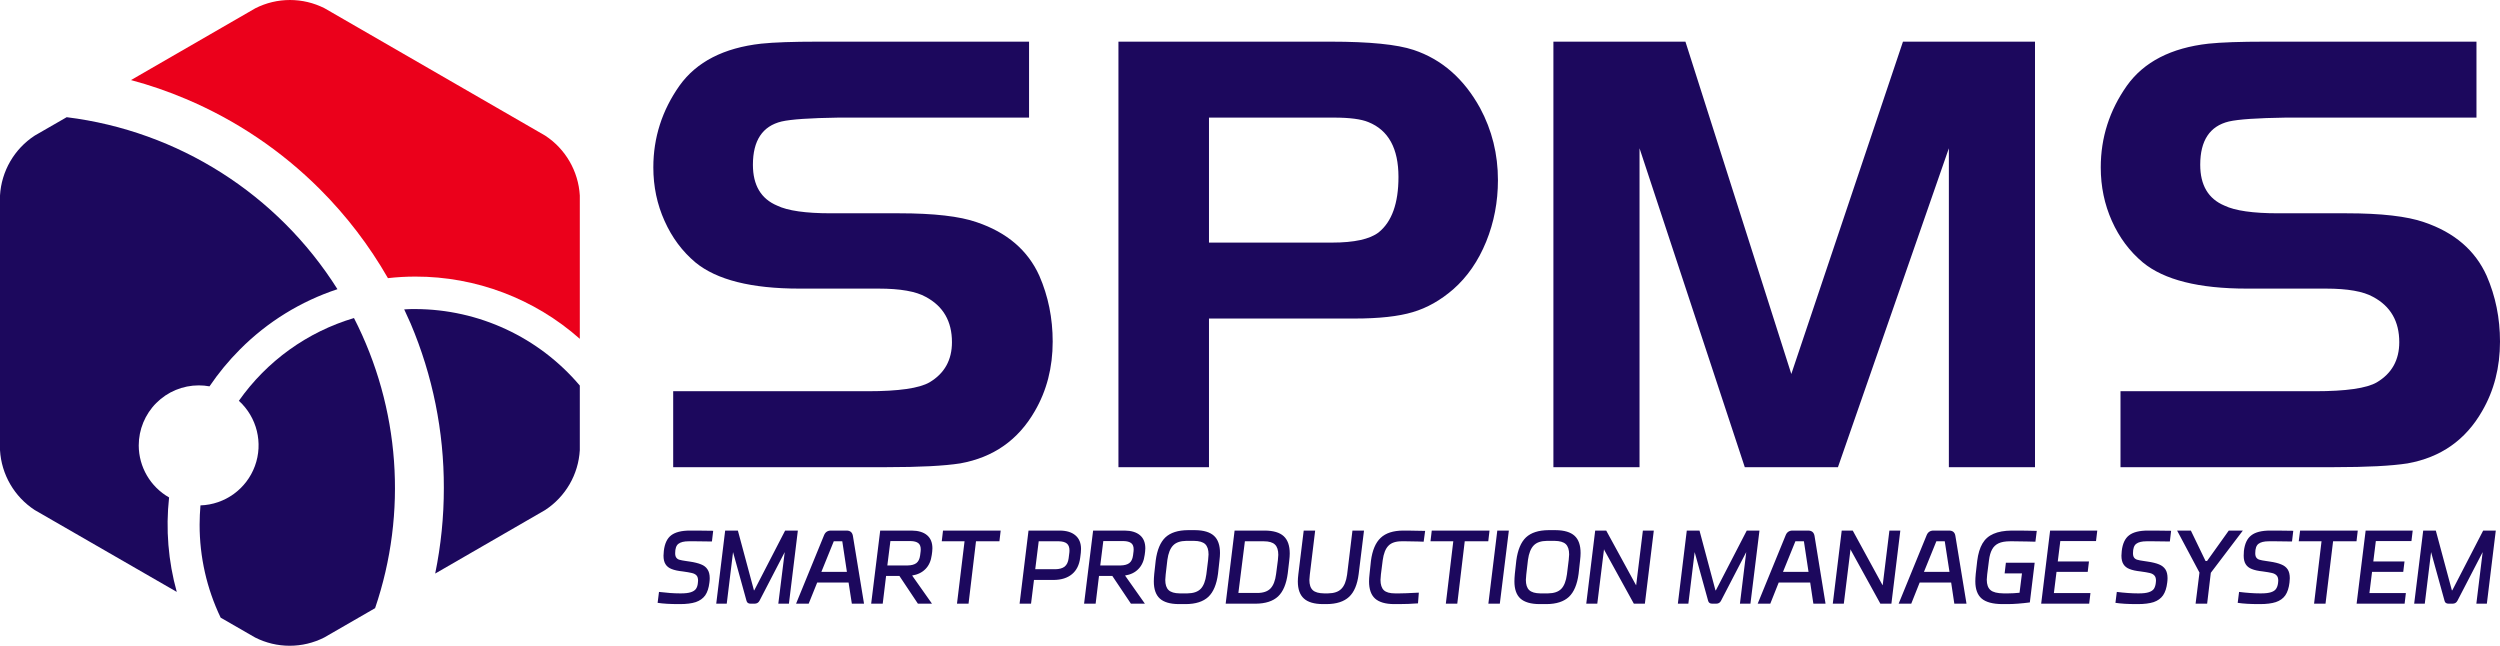
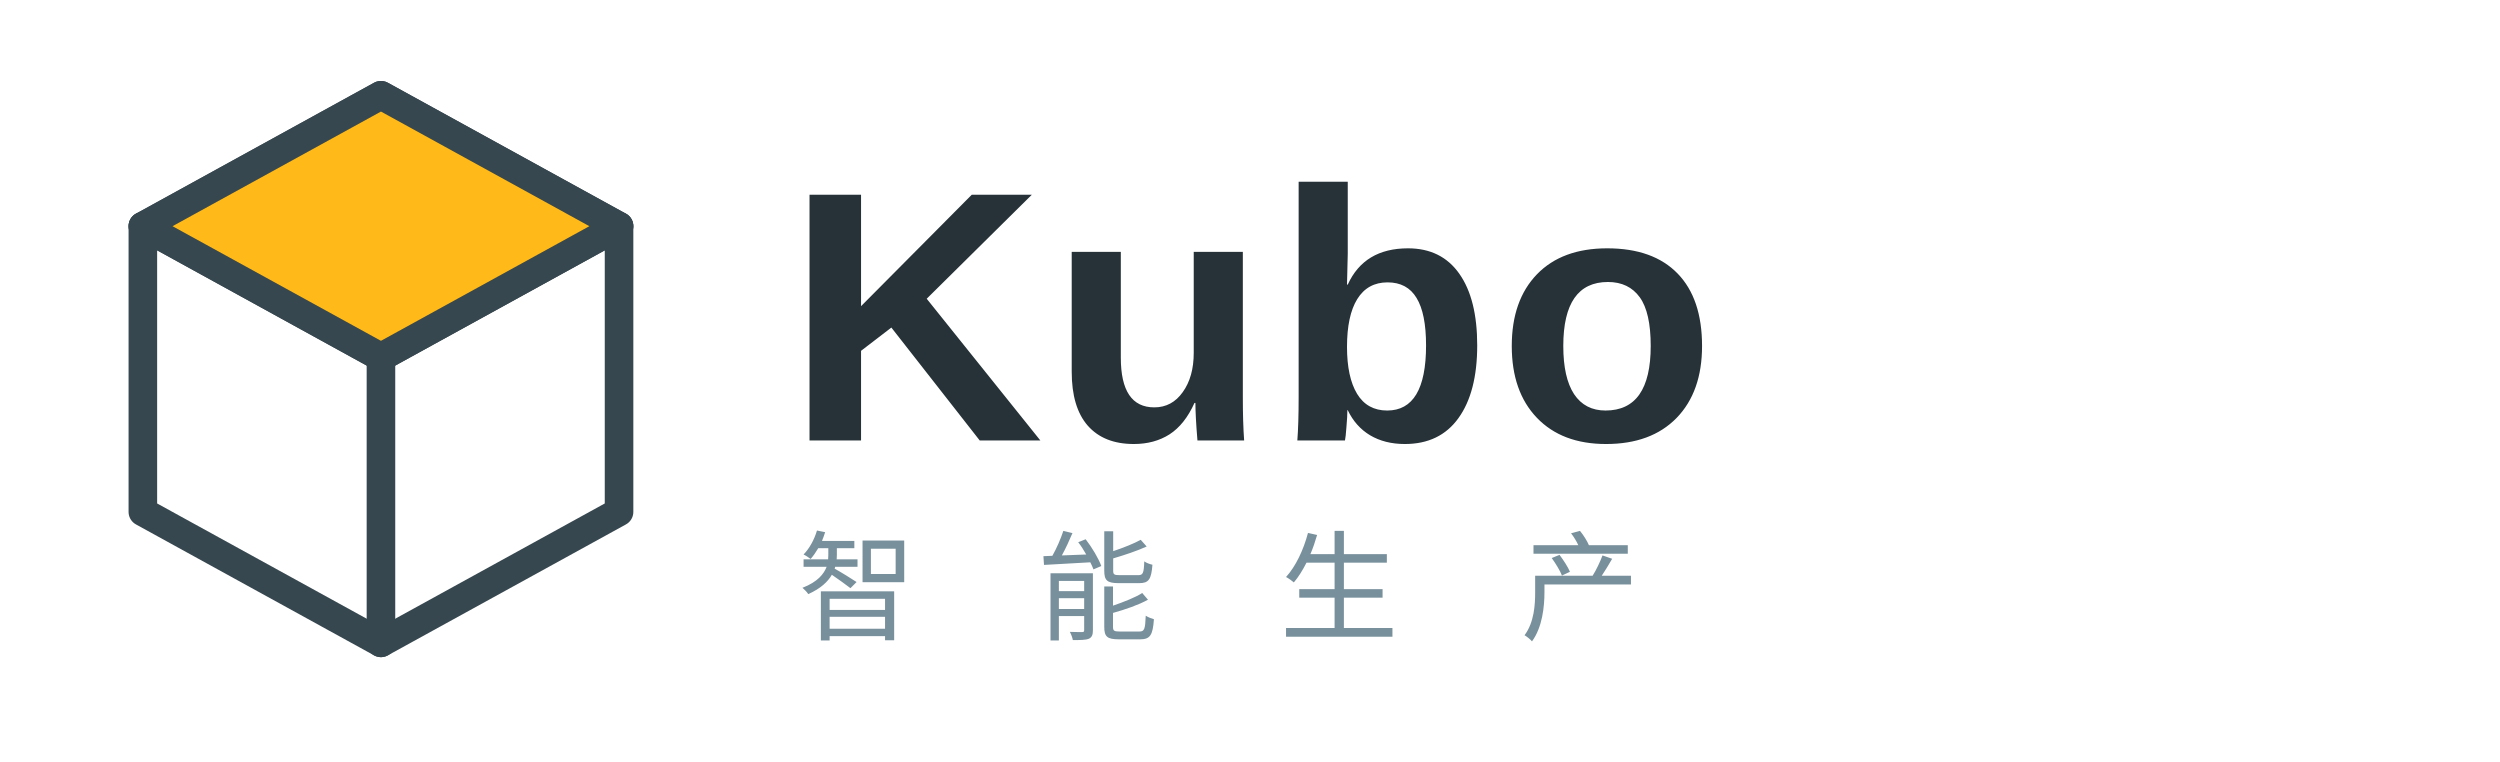
- <svg xmlns="http://www.w3.org/2000/svg" data-v-0dd9719b="" version="1.0" width="238.01" height="61.48">
-   <g data-v-0dd9719b="" fill="#1c085d" class="icon-text-wrapper icon-svg-group iconsvg">
-     <g class="iconsvg-imagesvg" transform="translate(0,0)">
-       <g>
-         <rect fill="#1c085d" fill-opacity="0" stroke-width="2" x="0" y="0" width="55.2" height="61.479" class="image-rect" />
-         <svg x="0" y="0" width="55.2" height="61.479" filtersec="colorsb8324988551" class="image-svg-svg primary" style="overflow: visible;">
-           <svg viewBox="0 -0.003 89.81 100.026">
-             <path d="M64.35 47.87c-.58 0-1.17 0-1.74.05.34.73.66 1.46 1 2.2a64.86 64.86 0 0 1 5.14 25.46 65.77 65.77 0 0 1-1.34 13.26L84.44 79a11.89 11.89 0 0 0 5.37-9.28v-10a33.48 33.48 0 0 0-25.46-11.85zM21.49 69a9.3 9.3 0 0 1 9.3-9.31 9.07 9.07 0 0 1 1.66.15 39.44 39.44 0 0 1 4.73-5.73 38.15 38.15 0 0 1 15.09-9.32 58 58 0 0 0-41.94-26.64L5.38 21A11.9 11.9 0 0 0 0 30.28v39.44A11.9 11.9 0 0 0 5.38 79l22 12.68a38.86 38.86 0 0 1-1.19-14.63 9.3 9.3 0 0 1-4.7-8.05z" fill="#1c085d" />
-             <path d="M84.44 21L50.28 1.28a11.86 11.86 0 0 0-10.73 0L20.29 12.4a64 64 0 0 1 8.49 2.92 65.23 65.23 0 0 1 20.79 14 65.61 65.61 0 0 1 10.52 13.76 37.62 37.62 0 0 1 4.26-.24 38.33 38.33 0 0 1 25.46 9.64v-22.2A11.92 11.92 0 0 0 84.44 21z" fill="#eb001b" />
-             <path d="M37 62.08a9.31 9.31 0 0 1-5.95 16.2c-.08 1-.13 2-.13 3a33.2 33.2 0 0 0 3.26 14.39l5.33 3.07a11.84 11.84 0 0 0 10.72 0l7.87-4.54a57.76 57.76 0 0 0-3.27-44.94A33.46 33.46 0 0 0 37 62.08z" fill="#1c085d" />
-           </svg>
-         </svg>
-       </g>
-     </g>
-     <g transform="translate(62.2,3.966265)">
-       <g data-gra="path-name" fill-rule="" class="tp-name iconsvg-namesvg" transform="translate(0,0)">
-         <g transform="scale(1)">
-           <g>
-             <path d="M24.29 0L3.95 0 3.95-7.23 22.47-7.23Q26.9-7.23 28.36-8.08L28.36-8.08Q30.49-9.35 30.49-11.9L30.49-11.9Q30.49-14.88 28-16.21L28-16.21Q26.6-17 23.5-17L23.5-17 15.97-17Q9.11-17 6.07-19.49L6.07-19.49Q4.19-21.07 3.13-23.44 2.06-25.81 2.06-28.54L2.06-28.54Q2.06-32.79 4.55-36.32L4.55-36.32Q6.98-39.72 12.33-40.32L12.33-40.32Q14.15-40.51 17.73-40.51L17.73-40.51 37.83-40.51 37.83-33.28 19.68-33.28Q15.61-33.22 14.27-32.91L14.27-32.91Q11.54-32.25 11.54-28.79L11.54-28.79Q11.54-25.87 13.85-24.9L13.85-24.9Q15.36-24.17 18.95-24.17L18.95-24.17 25.45-24.17Q30.43-24.17 32.85-23.32L32.85-23.32Q37.17-21.86 38.81-18.22L38.81-18.22Q40.08-15.3 40.08-11.96L40.08-11.96Q40.08-8.26 38.38-5.34L38.38-5.34Q36.01-1.21 31.28-0.36L31.28-0.36Q28.97 0 24.29 0L24.29 0ZM68.81-14.15L54.96-14.15 54.96 0 46.34 0 46.34-40.51 66.56-40.51Q72.09-40.51 74.45-39.72L74.45-39.72Q78.46-38.38 80.77-34.19L80.77-34.19Q82.47-31.03 82.47-27.33L82.47-27.33Q82.47-24.23 81.35-21.47 80.22-18.7 78.22-16.94L78.22-16.94Q76.4-15.36 74.36-14.76 72.33-14.15 68.81-14.15L68.81-14.15ZM54.96-33.28L54.96-21.38 66.68-21.38Q69.84-21.38 71.11-22.35L71.11-22.35Q73-23.87 73-27.63L73-27.63Q73-31.7 70.14-32.85L70.14-32.85Q69.11-33.28 66.86-33.28L66.86-33.28 54.96-33.28ZM87.75-40.51L100.32-40.51 110.4-8.87 121.03-40.51 133.6-40.51 133.6 0 125.4 0 125.4-30.36 114.84 0 105.97 0 95.95-30.36 95.95 0 87.75 0 87.75-40.51ZM162.09 0L141.74 0 141.74-7.23 160.26-7.23Q164.7-7.23 166.15-8.08L166.15-8.08Q168.28-9.35 168.28-11.9L168.28-11.9Q168.28-14.88 165.79-16.21L165.79-16.21Q164.39-17 161.3-17L161.3-17 153.77-17Q146.9-17 143.87-19.49L143.87-19.49Q141.98-21.07 140.92-23.44 139.86-25.81 139.86-28.54L139.86-28.54Q139.86-32.79 142.35-36.32L142.35-36.32Q144.78-39.72 150.12-40.32L150.12-40.32Q151.94-40.51 155.53-40.51L155.53-40.51 175.63-40.51 175.63-33.28 157.47-33.28Q153.4-33.22 152.06-32.91L152.06-32.91Q149.33-32.25 149.33-28.79L149.33-28.79Q149.33-25.87 151.64-24.9L151.64-24.9Q153.16-24.17 156.74-24.17L156.74-24.17 163.24-24.17Q168.22-24.17 170.65-23.32L170.65-23.32Q174.96-21.86 176.6-18.22L176.6-18.22Q177.87-15.3 177.87-11.96L177.87-11.96Q177.87-8.26 176.17-5.34L176.17-5.34Q173.81-1.21 169.07-0.36L169.07-0.36Q166.76 0 162.09 0L162.09 0Z" transform="translate(-2.06, 40.51)" />
-           </g>
-         </g>
-       </g>
-       <g data-gra="path-slogan" fill-rule="" class="tp-slogan iconsvg-slogansvg" fill="#1c085d" transform="translate(0.4049988,46.51)">
-         <g transform="scale(1, 1)">
-           <g transform="scale(1)">
-             <path d="M2.17 0.37L2.05 0.37Q0.83 0.37 0.05 0.25L0.05 0.25L0.18-0.79Q1.31-0.65 2.17-0.65L2.17-0.65L2.29-0.65Q2.87-0.65 3.21-0.76Q3.55-0.87 3.70-1.08Q3.85-1.30 3.88-1.63L3.88-1.63Q3.90-1.80 3.90-1.86L3.90-1.86Q3.90-2.19 3.76-2.35Q3.61-2.52 3.31-2.59Q3.02-2.66 2.44-2.74L2.44-2.74Q1.77-2.81 1.38-2.97Q0.99-3.12 0.80-3.43Q0.61-3.73 0.61-4.24L0.61-4.24Q0.61-4.44 0.64-4.69L0.64-4.69Q0.76-5.74 1.34-6.18Q1.93-6.63 3.13-6.63L3.13-6.63L3.78-6.63Q4.49-6.63 5.34-6.61L5.34-6.61L5.22-5.59Q4.73-5.59 4.47-5.60L4.47-5.60L3.66-5.61L3.01-5.61Q2.34-5.61 2.03-5.37Q1.72-5.14 1.72-4.48L1.72-4.48Q1.72-4.19 1.83-4.05Q1.94-3.90 2.13-3.85Q2.33-3.79 2.76-3.73L2.76-3.73Q2.85-3.72 3.10-3.68L3.10-3.68Q3.78-3.58 4.19-3.41Q4.60-3.25 4.80-2.93Q5.01-2.62 5.01-2.10L5.01-2.10Q5.01-1.90 4.98-1.68L4.98-1.68Q4.89-0.91 4.58-0.46Q4.26-0.02 3.68 0.18Q3.10 0.37 2.17 0.37L2.17 0.37ZM6.48-6.63L7.69-6.63L9.22-0.94L9.25-0.94L12.19-6.63L13.40-6.63L12.55 0.33L11.54 0.33L12.15-4.58L9.75 0.05Q9.60 0.33 9.28 0.33L9.28 0.33L8.90 0.33Q8.58 0.33 8.51 0.05L8.51 0.05L7.23-4.58L6.63 0.33L5.63 0.33L6.48-6.63ZM16.55-6.63L18.04-6.63Q18.55-6.63 18.64-6.13L18.64-6.13L19.70 0.33L18.54 0.33L18.23-1.68L15.24-1.68L14.43 0.33L13.23 0.33L15.90-6.20Q16.08-6.63 16.55-6.63L16.55-6.63ZM17.63-5.61L16.82-5.61L15.64-2.70L18.07-2.70L17.63-5.61ZM21.24-6.63L24.24-6.63Q25.19-6.62 25.70-6.19Q26.21-5.76 26.21-4.94L26.21-4.94Q26.21-4.84 26.19-4.62L26.19-4.62L26.15-4.31Q26.04-3.47 25.56-2.98Q25.08-2.48 24.28-2.35L24.28-2.35L26.17 0.33L24.83 0.33L23.07-2.31L21.80-2.31L21.48 0.33L20.38 0.33L21.24-6.63ZM21.92-3.31L23.86-3.31Q24.39-3.32 24.68-3.53Q24.97-3.75 25.04-4.26L25.04-4.26L25.09-4.66Q25.10-4.73 25.10-4.84L25.10-4.84Q25.10-5.26 24.86-5.44Q24.62-5.62 24.15-5.63L24.15-5.63L22.21-5.63L21.92-3.31ZM29.27-5.61L27.10-5.61L27.22-6.63L32.71-6.63L32.59-5.61L30.36-5.61L29.65 0.33L28.55 0.33L29.27-5.61ZM35.36-6.63L38.35-6.63Q39.31-6.62 39.83-6.17Q40.36-5.72 40.36-4.88L40.36-4.88Q40.36-4.65 40.34-4.52L40.34-4.52L40.28-4.04Q40.15-3.02 39.50-2.48Q38.85-1.94 37.77-1.93L37.77-1.93L35.88-1.93L35.60 0.33L34.51 0.33L35.36-6.63ZM36.00-2.95L37.92-2.95Q38.49-2.96 38.80-3.20Q39.11-3.45 39.18-3.99L39.18-3.99L39.25-4.55Q39.26-4.62 39.26-4.73L39.26-4.73Q39.26-5.18 39.02-5.39Q38.77-5.60 38.25-5.61L38.25-5.61L36.33-5.61L36.00-2.95ZM41.51-6.63L44.51-6.63Q45.46-6.62 45.97-6.19Q46.48-5.76 46.48-4.94L46.48-4.94Q46.48-4.84 46.46-4.62L46.46-4.62L46.42-4.31Q46.31-3.47 45.83-2.98Q45.36-2.48 44.55-2.35L44.55-2.35L46.44 0.33L45.11 0.33L43.34-2.31L42.07-2.31L41.75 0.33L40.65 0.33L41.51-6.63ZM42.19-3.31L44.13-3.31Q44.66-3.32 44.95-3.53Q45.24-3.75 45.31-4.26L45.31-4.26L45.36-4.66Q45.37-4.73 45.37-4.84L45.37-4.84Q45.37-5.26 45.13-5.44Q44.89-5.62 44.42-5.63L44.42-5.63L42.48-5.63L42.19-3.31ZM50.53-6.67L51.22-6.67Q52.44-6.66 53.02-6.13Q53.59-5.61 53.59-4.49L53.59-4.49Q53.59-4.20 53.54-3.78L53.54-3.78L53.40-2.51Q53.20-1.00 52.48-0.32Q51.75 0.36 50.34 0.37L50.34 0.37L49.66 0.37Q48.43 0.36 47.86-0.16Q47.29-0.68 47.29-1.79L47.29-1.79Q47.29-2.08 47.33-2.51L47.33-2.51L47.47-3.78Q47.67-5.29 48.39-5.98Q49.12-6.66 50.53-6.67L50.53-6.67ZM48.58-3.84L48.42-2.46Q48.38-2.09 48.38-1.94L48.38-1.94Q48.38-1.26 48.70-0.96Q49.02-0.66 49.75-0.65L49.75-0.65L50.49-0.65Q51.34-0.66 51.75-1.08Q52.16-1.50 52.29-2.46L52.29-2.46L52.46-3.84Q52.50-4.21 52.50-4.36L52.50-4.36Q52.50-5.03 52.18-5.34Q51.86-5.64 51.12-5.65L51.12-5.65L50.38-5.65Q49.54-5.64 49.13-5.22Q48.71-4.79 48.58-3.84L48.58-3.84ZM54.98-6.63L57.86-6.63Q59.08-6.62 59.65-6.10Q60.23-5.57 60.23-4.45L60.23-4.45Q60.23-4.16 60.18-3.75L60.18-3.75L60.04-2.55Q59.84-1.04 59.12-0.36Q58.39 0.32 56.99 0.33L56.99 0.33L54.13 0.33L54.98-6.63ZM55.34-0.69L57.13-0.69Q57.98-0.69 58.39-1.11Q58.81-1.54 58.93-2.49L58.93-2.49L59.10-3.80Q59.14-4.17 59.14-4.32L59.14-4.32Q59.14-5.00 58.82-5.30Q58.50-5.61 57.76-5.61L57.76-5.61L55.96-5.61L55.34-0.69ZM63.50-0.65L63.87-0.65Q64.73-0.66 65.14-1.08Q65.56-1.49 65.69-2.43L65.69-2.43L66.20-6.63L67.30-6.63L66.79-2.48Q66.60-0.99 65.88-0.32Q65.15 0.36 63.74 0.37L63.74 0.37L63.38 0.37Q62.15 0.36 61.58-0.16Q61.00-0.68 61.00-1.79L61.00-1.79Q61.00-2.07 61.05-2.48L61.05-2.48L61.56-6.63L62.65-6.63L62.14-2.43Q62.10-2.06 62.10-1.93L62.10-1.93Q62.10-1.25 62.43-0.95Q62.75-0.66 63.50-0.65L63.50-0.65ZM71.02-6.63L71.43-6.63Q71.82-6.63 72.54-6.61L72.54-6.61L73.12-6.60L72.98-5.57L72.44-5.59Q71.52-5.61 71.28-5.61L71.28-5.61L70.88-5.61Q70.03-5.61 69.62-5.18Q69.21-4.76 69.08-3.80L69.08-3.80L68.91-2.46Q68.87-2.09 68.87-1.94L68.87-1.94Q68.87-1.26 69.19-0.95Q69.51-0.65 70.25-0.65L70.25-0.65L70.69-0.65Q71.18-0.65 72.28-0.71L72.28-0.71L72.52-0.72L72.44 0.30Q71.53 0.37 70.60 0.37L70.60 0.37L70.15 0.37Q68.93 0.36 68.35-0.16Q67.78-0.68 67.78-1.79L67.78-1.79Q67.78-2.08 67.83-2.51L67.83-2.51L67.96-3.75Q68.16-5.26 68.89-5.94Q69.61-6.62 71.02-6.63L71.02-6.63ZM75.80-5.61L73.63-5.61L73.75-6.63L79.25-6.63L79.13-5.61L76.89-5.61L76.18 0.33L75.09 0.33L75.80-5.61ZM79.14 0.33L79.99-6.63L81.09-6.63L80.23 0.33L79.14 0.33ZM84.86-6.67L85.55-6.67Q86.77-6.66 87.35-6.13Q87.92-5.61 87.92-4.49L87.92-4.49Q87.92-4.20 87.87-3.78L87.87-3.78L87.73-2.51Q87.53-1.00 86.81-0.32Q86.08 0.36 84.68 0.37L84.68 0.37L83.99 0.37Q82.77 0.36 82.19-0.16Q81.62-0.68 81.62-1.79L81.62-1.79Q81.62-2.08 81.66-2.51L81.66-2.51L81.80-3.78Q82.00-5.29 82.72-5.98Q83.45-6.66 84.86-6.67L84.86-6.67ZM82.91-3.84L82.75-2.46Q82.71-2.09 82.71-1.94L82.71-1.94Q82.71-1.26 83.03-0.96Q83.35-0.66 84.08-0.65L84.08-0.65L84.82-0.65Q85.67-0.66 86.08-1.08Q86.49-1.50 86.62-2.46L86.62-2.46L86.79-3.84Q86.83-4.21 86.83-4.36L86.83-4.36Q86.83-5.03 86.51-5.34Q86.19-5.64 85.45-5.65L85.45-5.65L84.71-5.65Q83.87-5.64 83.46-5.22Q83.04-4.79 82.91-3.84L82.91-3.84ZM88.46 0.33L89.31-6.63L90.36-6.63L93.16-1.50L93.21-1.42L93.85-6.63L94.89-6.63L94.04 0.33L92.99 0.33L90.18-4.77L90.15-4.86L89.51 0.33L88.46 0.33ZM98.03-6.63L99.24-6.63L100.76-0.94L100.80-0.94L103.74-6.63L104.95-6.63L104.09 0.33L103.09 0.33L103.69-4.58L101.29 0.05Q101.15 0.33 100.83 0.33L100.83 0.33L100.45 0.33Q100.13 0.33 100.06 0.05L100.06 0.05L98.78-4.58L98.18 0.33L97.18 0.33L98.03-6.63ZM108.10-6.63L109.58-6.63Q110.10-6.63 110.19-6.13L110.19-6.13L111.24 0.33L110.08 0.33L109.78-1.68L106.78-1.68L105.98 0.33L104.78 0.33L107.45-6.20Q107.63-6.63 108.10-6.63L108.10-6.63ZM109.18-5.61L108.37-5.61L107.19-2.70L109.62-2.70L109.18-5.61ZM111.93 0.33L112.78-6.63L113.83-6.63L116.63-1.50L116.68-1.42L117.32-6.63L118.36-6.63L117.51 0.33L116.46 0.33L113.65-4.77L113.62-4.86L112.98 0.33L111.93 0.33ZM121.52-6.63L123.00-6.63Q123.52-6.63 123.60-6.13L123.60-6.13L124.66 0.33L123.50 0.33L123.20-1.68L120.20-1.68L119.40 0.33L118.20 0.33L120.87-6.20Q121.05-6.63 121.52-6.63L121.52-6.63ZM122.59-5.61L121.79-5.61L120.61-2.70L123.04-2.70L122.59-5.61ZM128.18-0.65L128.64-0.65Q129.10-0.65 129.71-0.71L129.71-0.71L129.94-2.55L128.29-2.55L128.41-3.57L131.15-3.57L130.69 0.21Q129.47 0.37 128.54 0.37L128.54 0.37L128.06 0.37Q126.71 0.36 126.10-0.16Q125.50-0.68 125.50-1.80L125.50-1.80Q125.50-2.08 125.54-2.51L125.54-2.51L125.68-3.75Q125.81-4.77 126.18-5.40Q126.55-6.03 127.23-6.32Q127.91-6.62 128.96-6.63L128.96-6.63L129.21-6.63Q130.33-6.63 131.35-6.60L131.35-6.60L131.22-5.57L130.45-5.59Q129.47-5.61 129.09-5.61L129.09-5.61L128.81-5.61Q128.13-5.61 127.72-5.42Q127.31-5.23 127.10-4.84Q126.88-4.45 126.80-3.80L126.80-3.80L126.63-2.46Q126.59-2.09 126.59-1.96L126.59-1.96Q126.59-1.26 126.95-0.96Q127.30-0.66 128.18-0.65L128.18-0.65ZM131.77 0.33L132.62-6.63L137.11-6.63L136.99-5.63L133.59-5.63L133.35-3.69L136.32-3.69L136.20-2.70L133.23-2.70L132.98-0.68L136.46-0.68L136.34 0.33L131.77 0.33ZM140.97 0.37L140.84 0.37Q139.63 0.37 138.84 0.25L138.84 0.25L138.97-0.79Q140.10-0.65 140.97-0.65L140.97-0.65L141.09-0.65Q141.67-0.65 142.01-0.76Q142.35-0.87 142.50-1.08Q142.64-1.30 142.68-1.63L142.68-1.63Q142.70-1.80 142.70-1.86L142.70-1.86Q142.70-2.19 142.55-2.35Q142.40-2.52 142.11-2.59Q141.82-2.66 141.23-2.74L141.23-2.74Q140.57-2.81 140.18-2.97Q139.79-3.12 139.60-3.43Q139.41-3.73 139.41-4.24L139.41-4.24Q139.41-4.44 139.44-4.69L139.44-4.69Q139.56-5.74 140.14-6.18Q140.72-6.63 141.93-6.63L141.93-6.63L142.58-6.63Q143.28-6.63 144.14-6.61L144.14-6.61L144.02-5.59Q143.52-5.59 143.26-5.60L143.26-5.60L142.46-5.61L141.81-5.61Q141.13-5.61 140.82-5.37Q140.51-5.14 140.51-4.48L140.51-4.48Q140.51-4.19 140.62-4.05Q140.73-3.90 140.93-3.85Q141.12-3.79 141.56-3.73L141.56-3.73Q141.64-3.72 141.89-3.68L141.89-3.68Q142.58-3.58 142.99-3.41Q143.39-3.25 143.60-2.93Q143.80-2.62 143.80-2.10L143.80-2.10Q143.80-1.90 143.77-1.68L143.77-1.68Q143.68-0.91 143.37-0.46Q143.06-0.02 142.48 0.18Q141.89 0.37 140.97 0.37L140.97 0.37ZM146.47 0.33L146.84-2.63L144.71-6.63L146.02-6.63L147.42-3.73L147.56-3.73L149.63-6.63L150.97-6.63L147.92-2.61L147.57 0.33L146.47 0.33ZM152.60 0.37L152.48 0.37Q151.27 0.37 150.48 0.25L150.48 0.25L150.61-0.79Q151.74-0.65 152.60-0.65L152.60-0.65L152.72-0.65Q153.31-0.65 153.65-0.76Q153.99-0.87 154.13-1.08Q154.28-1.30 154.32-1.63L154.32-1.63Q154.34-1.80 154.34-1.86L154.34-1.86Q154.34-2.19 154.19-2.35Q154.04-2.52 153.75-2.59Q153.46-2.66 152.87-2.74L152.87-2.74Q152.20-2.81 151.82-2.97Q151.43-3.12 151.24-3.43Q151.05-3.73 151.05-4.24L151.05-4.24Q151.05-4.44 151.07-4.69L151.07-4.69Q151.19-5.74 151.78-6.18Q152.36-6.63 153.57-6.63L153.57-6.63L154.22-6.63Q154.92-6.63 155.77-6.61L155.77-6.61L155.65-5.59Q155.16-5.59 154.90-5.60L154.90-5.60L154.10-5.61L153.45-5.61Q152.77-5.61 152.46-5.37Q152.15-5.14 152.15-4.48L152.15-4.48Q152.15-4.19 152.26-4.05Q152.37-3.90 152.57-3.85Q152.76-3.79 153.20-3.73L153.20-3.73Q153.28-3.72 153.53-3.68L153.53-3.68Q154.22-3.58 154.62-3.41Q155.03-3.25 155.24-2.93Q155.44-2.62 155.44-2.10L155.44-2.10Q155.44-1.90 155.41-1.68L155.41-1.68Q155.32-0.91 155.01-0.46Q154.70-0.02 154.11 0.18Q153.53 0.37 152.60 0.37L152.60 0.37ZM158.46-5.61L156.29-5.61L156.42-6.63L161.91-6.63L161.79-5.61L159.56-5.61L158.84 0.33L157.75 0.33L158.46-5.61ZM161.80 0.33L162.66-6.63L167.14-6.63L167.02-5.63L163.63-5.63L163.39-3.69L166.36-3.69L166.24-2.70L163.27-2.70L163.02-0.68L166.49-0.68L166.37 0.33L161.80 0.33ZM168.14-6.63L169.34-6.63L170.87-0.94L170.91-0.94L173.85-6.63L175.05-6.63L174.20 0.33L173.20 0.33L173.80-4.58L171.40 0.05Q171.25 0.33 170.94 0.33L170.94 0.33L170.56 0.33Q170.23 0.33 170.17 0.05L170.17 0.05L168.89-4.58L168.29 0.33L167.28 0.33L168.14-6.63Z" transform="translate(-0.04635815, 6.666302)" />
-           </g>
-         </g>
-       </g>
-     </g>
+ <svg xmlns="http://www.w3.org/2000/svg" width="210" height="64" viewBox="0 0 210 64" fill="none">
+   <g transform="translate(8,4)" stroke="#37474f" stroke-width="2.4" stroke-linecap="round" stroke-linejoin="round" fill="none">
+     <path d="M24 4 L44 15 L44 39 L24 50 L4 39 L4 15 Z" />
+     <path d="M4 15 L24 26 L44 15" />
+     <line x1="24" y1="26" x2="24" y2="50" />
+     <path d="M24 4 L44 15 L24 26 L4 15 Z" fill="#ffb300" fill-opacity="0.9" stroke="none" />
+     <path d="M24 4 L44 15 L24 26 L4 15 Z" />
  </g>
-   <defs v-gra="od" />
+   <text x="66" y="37" font-family="'Segoe UI',Arial,sans-serif" font-size="30" font-weight="600" fill="#263238" letter-spacing="0.5">Kubo</text>
+   <text x="67" y="53" font-family="'Segoe UI',Arial,sans-serif" font-size="10" font-weight="500" fill="#78909c" letter-spacing="4">智 能 生 产</text>
</svg>
